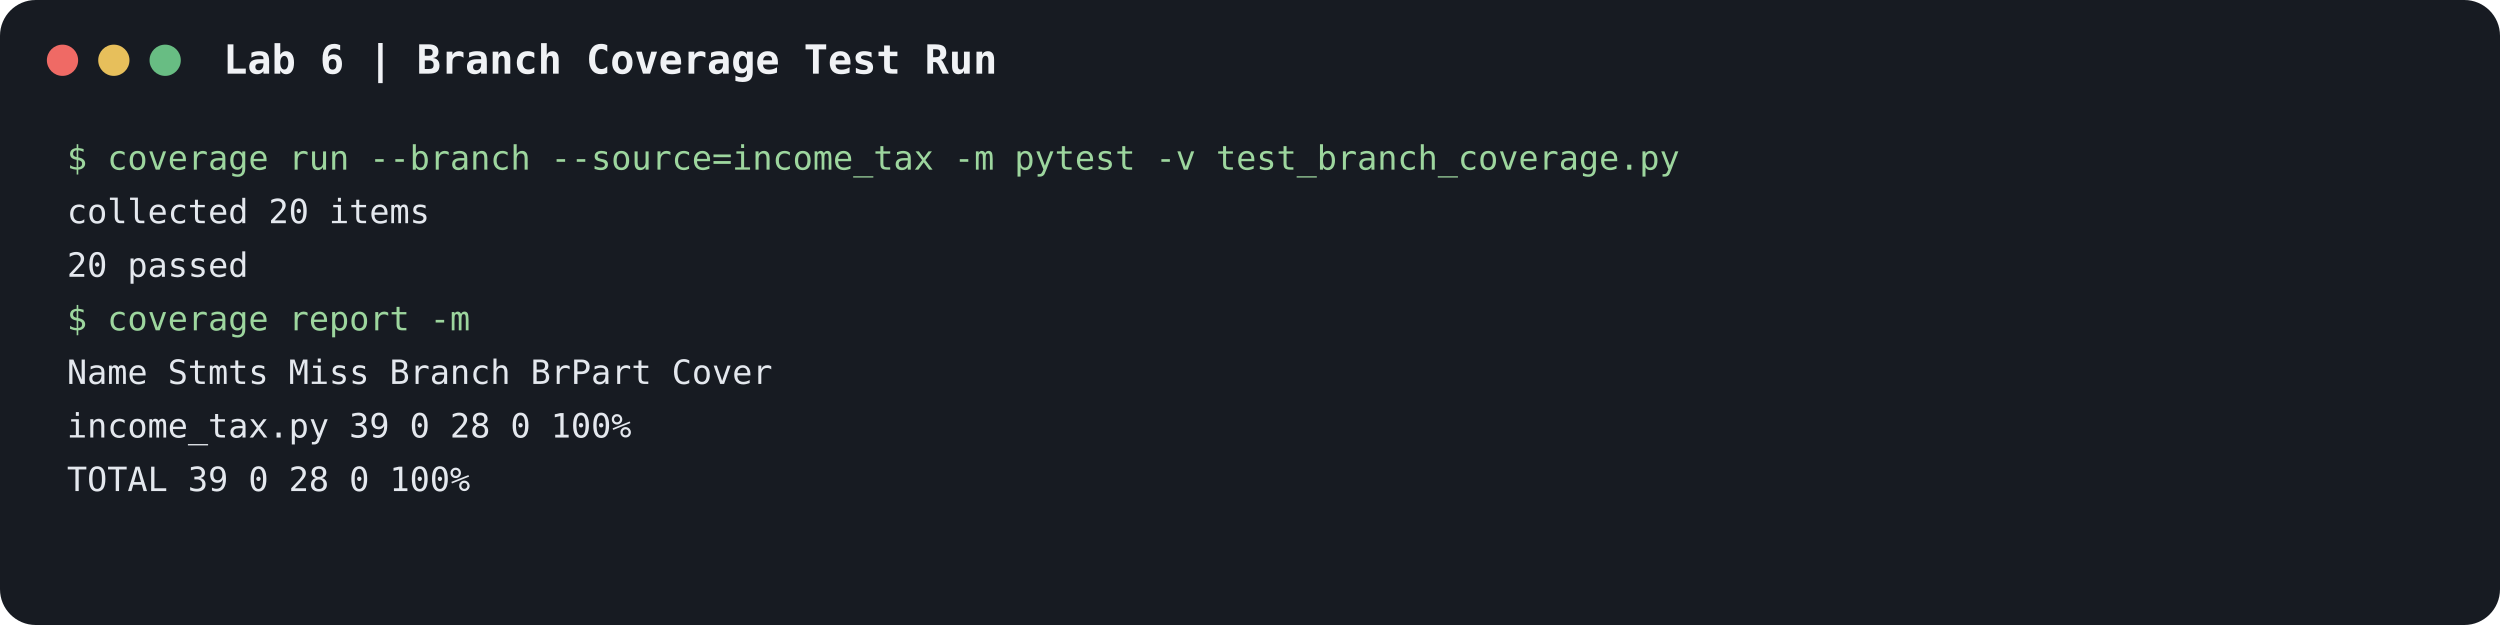
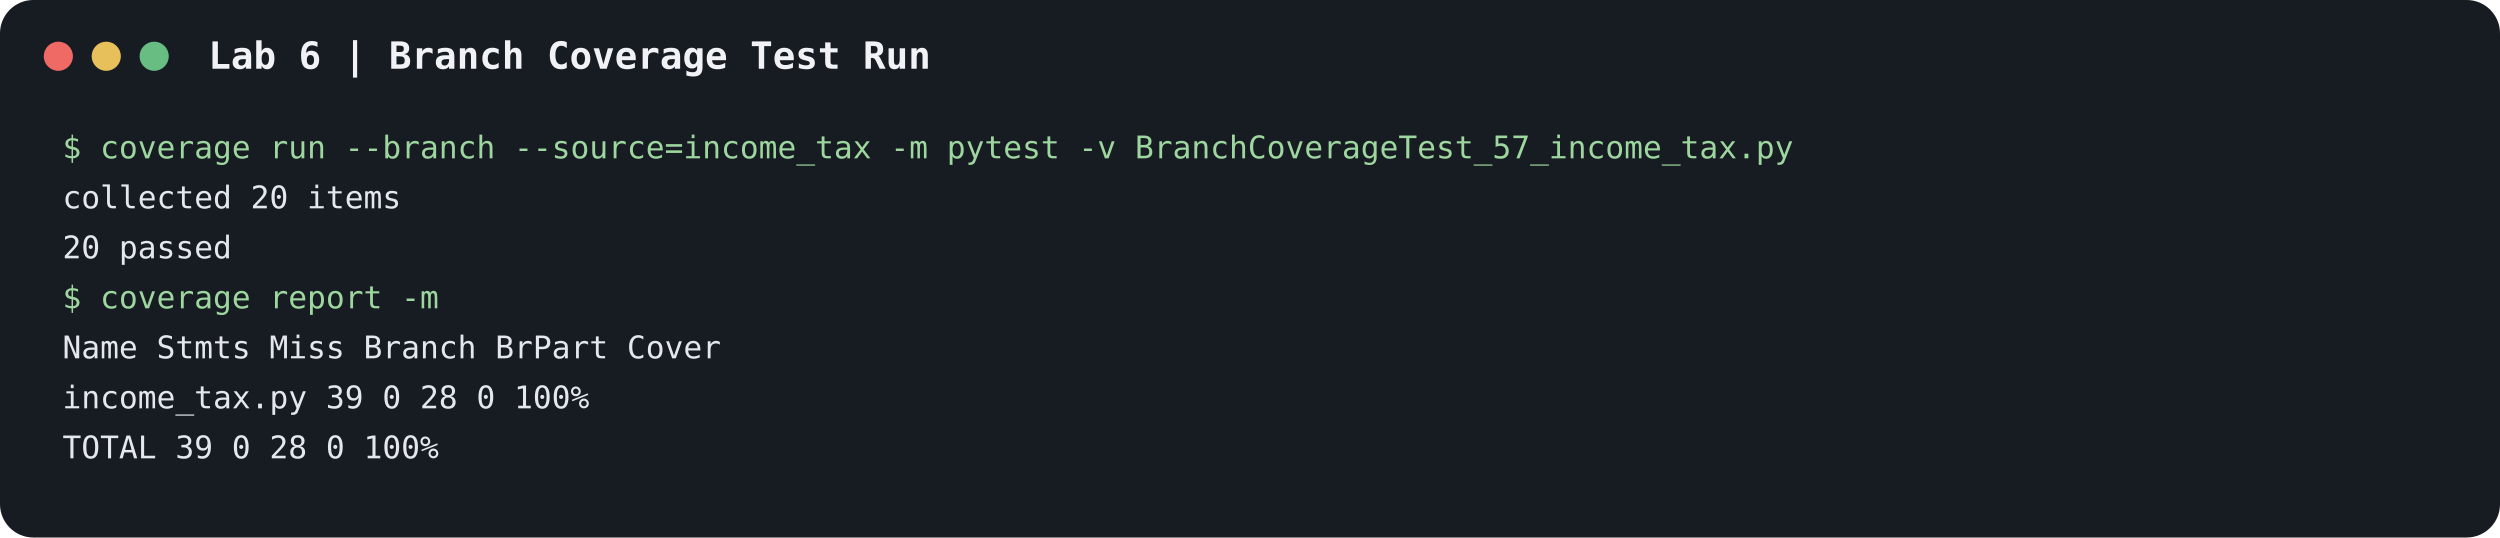
- <svg xmlns="http://www.w3.org/2000/svg" width="1120" height="280" viewBox="0 0 1120 280">
-   <rect width="1120" height="280" rx="16" fill="#171b22" />
+ <svg xmlns="http://www.w3.org/2000/svg" width="1200" height="258" viewBox="0 0 1200 258">
+   <rect width="1200" height="258" rx="16" fill="#171b22" />
  <circle cx="28" cy="27" r="7" fill="#ef6a65" />
  <circle cx="51" cy="27" r="7" fill="#e7bf5b" />
  <circle cx="74" cy="27" r="7" fill="#68bd83" />
  <text x="100" y="33" font-family="monospace" font-size="18" font-weight="bold" fill="#f0f2f5">Lab 6 | Branch Coverage Test Run</text>
-   <text x="30" y="76" font-family="monospace" font-size="15" fill="#9dd69e">$ coverage run --branch --source=income_tax -m pytest -v test_branch_coverage.py</text>
+   <text x="30" y="76" font-family="monospace" font-size="15" fill="#9dd69e">$ coverage run --branch --source=income_tax -m pytest -v BranchCoverageTest_57_income_tax.py</text>
  <text x="30" y="100" font-family="monospace" font-size="15" fill="#e4e8ee">collected 20 items</text>
  <text x="30" y="124" font-family="monospace" font-size="15" fill="#e4e8ee">20 passed</text>
  <text x="30" y="148" font-family="monospace" font-size="15" fill="#9dd69e">$ coverage report -m</text>
-   <text x="30" y="172" font-family="monospace" font-size="15" fill="#e4e8ee">Name            Stmts   Miss  Branch BrPart  Cover</text>
-   <text x="30" y="196" font-family="monospace" font-size="15" fill="#e4e8ee">income_tax.py      39      0     28      0   100%</text>
-   <text x="30" y="220" font-family="monospace" font-size="15" fill="#e4e8ee">TOTAL              39      0     28      0   100%</text>
+   <text x="30" y="172" font-family="monospace" font-size="15" fill="#e4e8ee">Name            Stmts   Miss Branch BrPart Cover</text>
+   <text x="30" y="196" font-family="monospace" font-size="15" fill="#e4e8ee">income_tax.py      39      0     28      0  100%</text>
+   <text x="30" y="220" font-family="monospace" font-size="15" fill="#e4e8ee">TOTAL              39      0     28      0  100%</text>
</svg>
